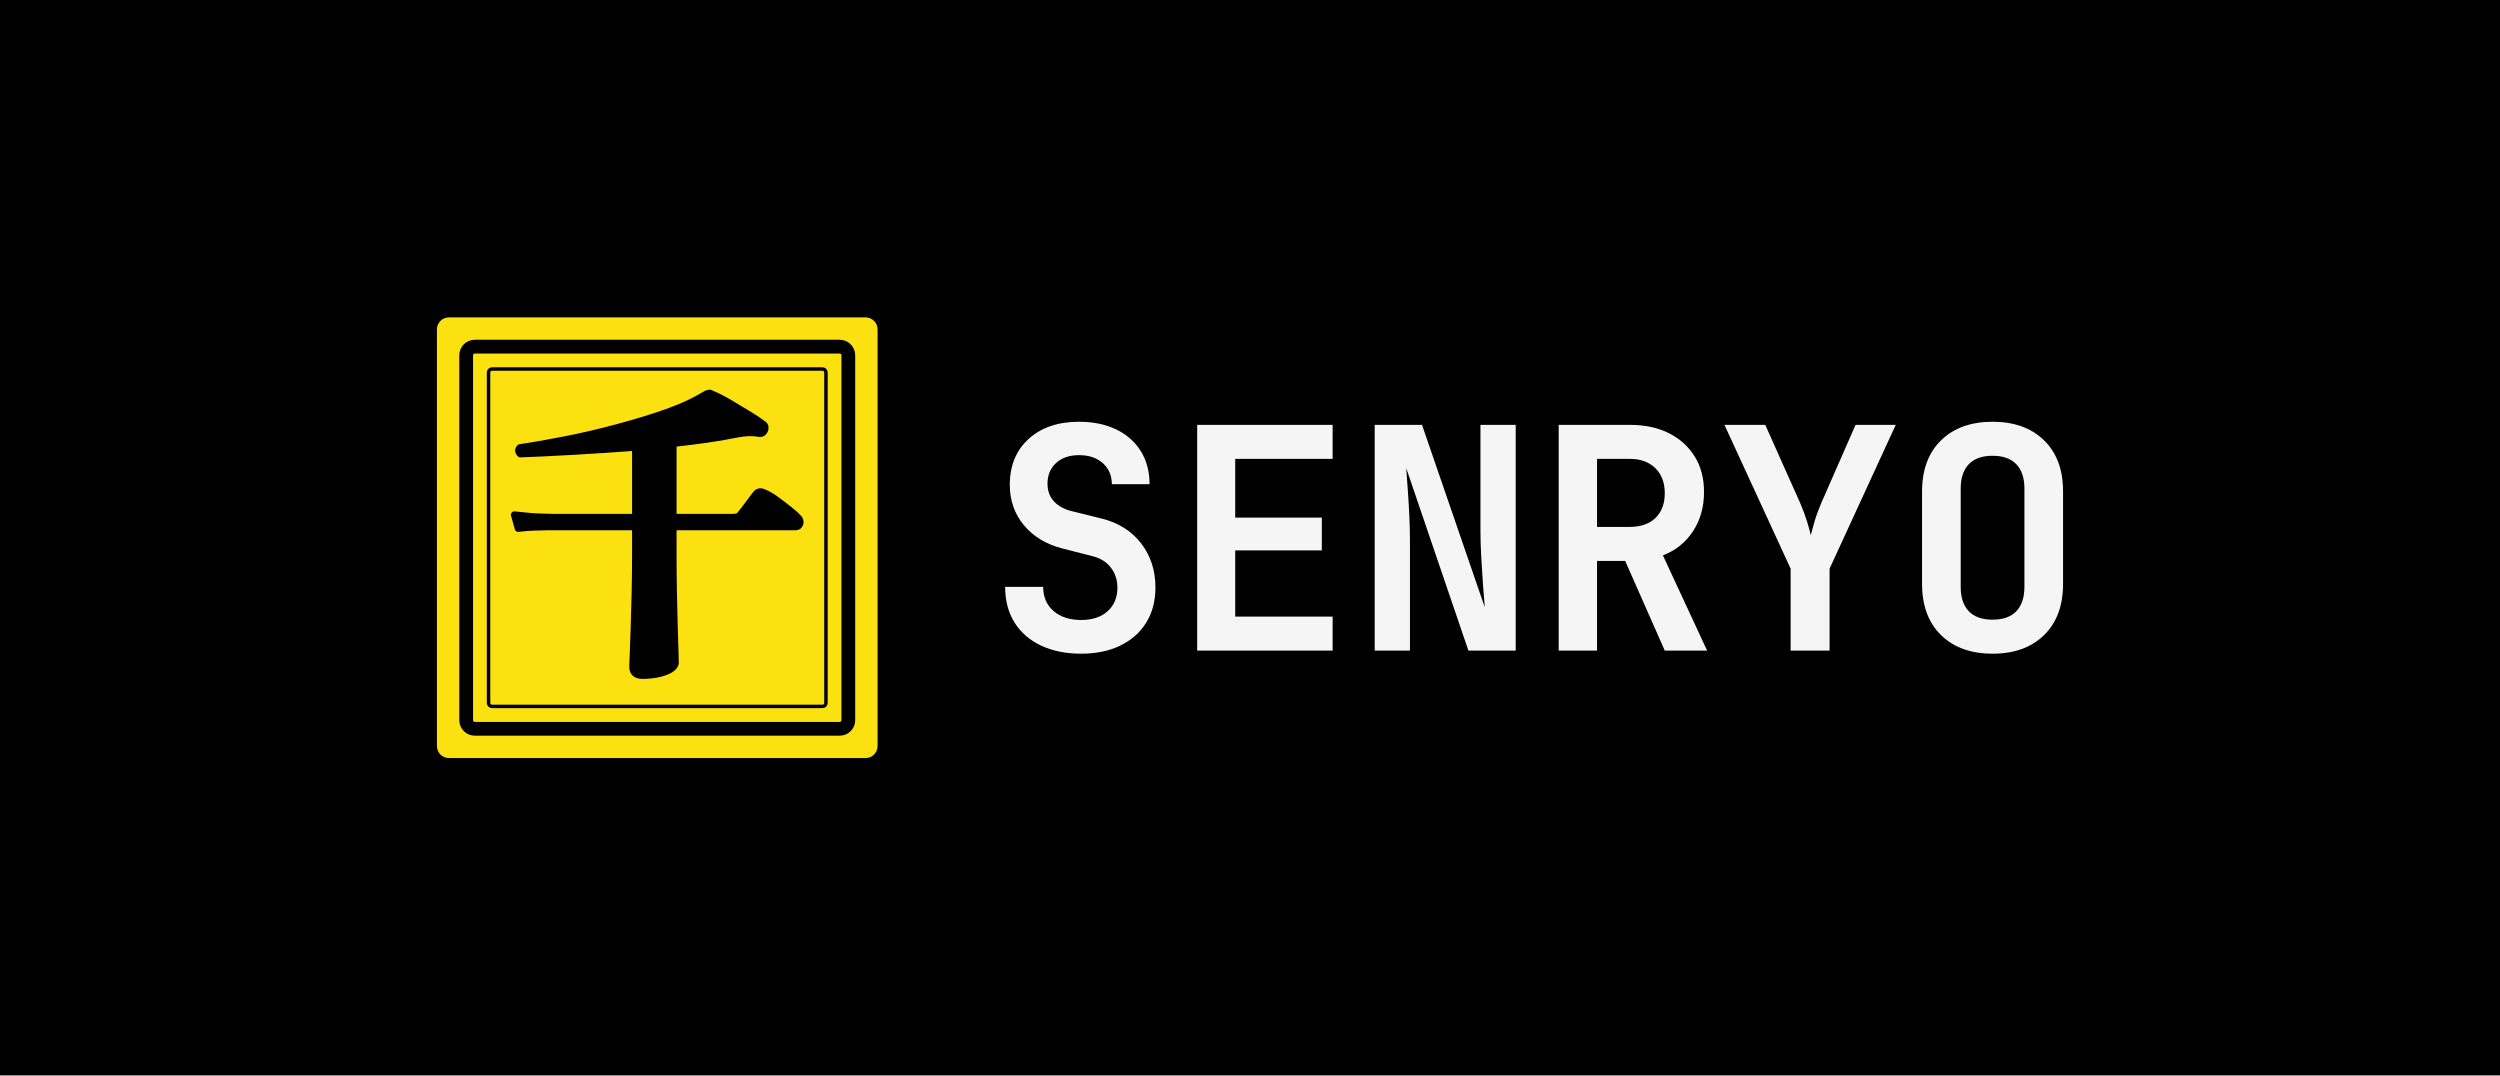
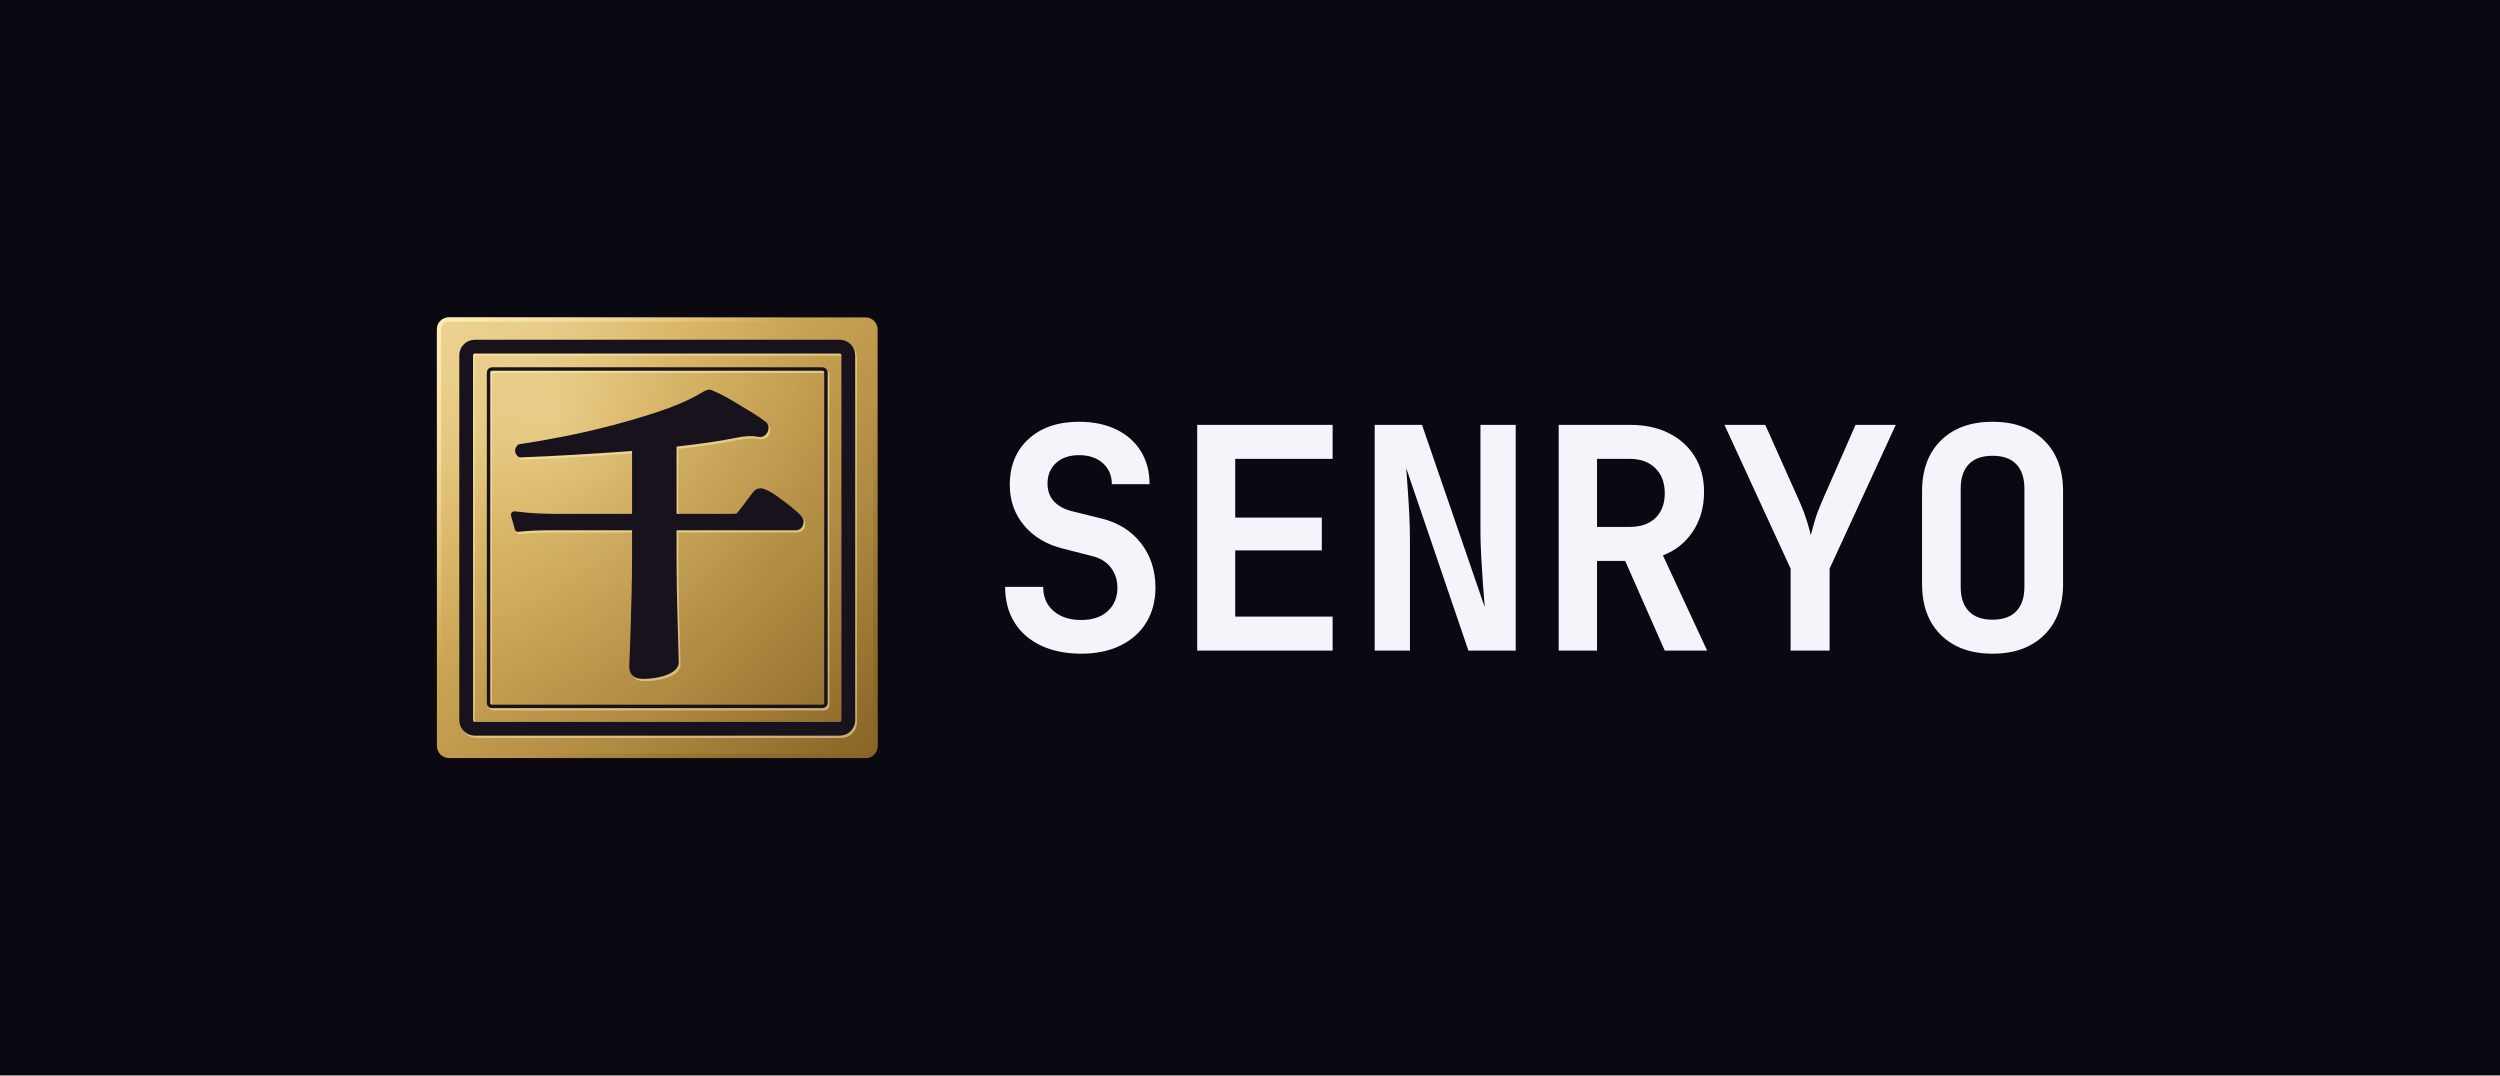
<svg xmlns="http://www.w3.org/2000/svg" viewBox="0 0 2048 881" width="2048" height="881" role="img" aria-label="Senryo 千両">
-   <rect width="2048" height="881" fill="#000000" />
+   <defs>
+     <linearGradient id="senryo-leaf" x1="0" y1="0" x2="1" y2="1">
+       <stop offset="0" stop-color="#EACF8C" />
+       <stop offset="0.3" stop-color="#D4AE5B" />
+       <stop offset="0.7" stop-color="#AE8941" />
+       <stop offset="1" stop-color="#886426" />
+     </linearGradient>
+     <radialGradient id="senryo-leaf-sheen" cx=".26" cy=".22" r=".62">
+       <stop offset="0" stop-color="#FFF0BC" stop-opacity=".4" />
+       <stop offset=".5" stop-color="#FFF0BC" stop-opacity=".13" />
+       <stop offset="1" stop-color="#FFF0BC" stop-opacity="0" />
+     </radialGradient>
+     <linearGradient id="senryo-leaf-bevel" x1="0" y1="0" x2="1" y2="1">
+       <stop offset="0" stop-color="#FFF0BC" stop-opacity="0.85" />
+       <stop offset="0.4" stop-color="#FFF0BC" stop-opacity="0" />
+       <stop offset="0.6" stop-color="#886426" stop-opacity="0" />
+       <stop offset="1" stop-color="#886426" stop-opacity="0.85" />
+     </linearGradient>
+   </defs>
+   <rect width="2048" height="881" fill="#0A0911" />
  <g transform="translate(357.92 260.00)">
    <g transform="translate(0.00 0.00)">
-       <rect width="361.0" height="361.0" rx="9.87" fill="#fbe10f" />
-       <rect x="23.97" y="23.97" width="313.05" height="313.05" rx="7.05" fill="none" stroke="#000000" stroke-width="11.28" />
-       <rect x="42.30" y="42.30" width="276.39" height="276.39" rx="2.82" fill="none" stroke="#000000" stroke-width="2.82" />
-       <path transform="translate(50.79 274.70) scale(0.2585)" fill="#000000" stroke="#000000" stroke-width="22" stroke-linejoin="round" d="M455.0 72Q424.0 72 424.0 44Q424.0 40 425.5 7.0Q427.0 -26 428.5 -77.0Q430.0 -128 431.5 -188.5Q433.0 -249 433.0 -309V-399H170.0Q170.0 -399 153.5 -399.0Q137.0 -399 112.0 -398.0Q87.0 -397 61.0 -394L49.0 -437Q98.0 -431 134.0 -430.0Q170.0 -429 170.0 -429H433.0V-651Q338.0 -644 243.5 -638.5Q149.0 -633 68.0 -630Q57.0 -640 67.0 -650Q135.0 -660 213.0 -675.5Q291.0 -691 368.0 -711.5Q445.0 -732 512.0 -754.5Q579.0 -777 624.0 -801Q633.0 -806 641.0 -810.5Q649.0 -815 656.0 -819Q661.0 -822 664.0 -822Q669.0 -824 674.0 -820Q697.0 -811 729.5 -792.0Q762.0 -773 792.0 -754.5Q822.0 -736 836.0 -725Q843.0 -721 843.5 -714.5Q844.0 -708 841.0 -703Q835.0 -692 823.0 -695Q793.0 -701 750.0 -692Q706.0 -683 656.0 -676.0Q606.0 -669 552.0 -663V-429H741.0Q751.0 -429 756.5 -431.0Q762.0 -433 767.0 -440Q772.0 -446 781.5 -458.5Q791.0 -471 800.5 -484.0Q810.0 -497 814.0 -502Q824.0 -515 840.0 -507Q856.0 -501 878.0 -485.0Q900.0 -469 920.0 -453.0Q940.0 -437 949.0 -427Q957.0 -418 953.5 -408.5Q950.0 -399 941.0 -399H552.0V-309Q552.0 -256 553.0 -198.5Q554.0 -141 555.5 -91.0Q557.0 -41 558.0 -7.5Q559.0 26 559.0 31Q559.0 43 543.5 52.5Q528.0 62 504.5 67.0Q481.0 72 455.0 72Z" />
+       <rect width="361.0" height="361.0" rx="9.87" fill="url(#senryo-leaf)" />
+       <rect width="361.0" height="361.0" rx="9.87" fill="url(#senryo-leaf-sheen)" />
+       <rect x="1.76" y="1.76" width="357.47" height="357.47" rx="8.11" fill="none" stroke="url(#senryo-leaf-bevel)" stroke-width="3.53" />
+       <g transform="translate(1.41 1.83)" opacity="0.5">
+         <rect x="23.97" y="23.97" width="313.05" height="313.05" rx="7.05" fill="none" stroke="#FFF0BC" stroke-width="11.28" />
+         <rect x="42.30" y="42.30" width="276.39" height="276.39" rx="2.82" fill="none" stroke="#FFF0BC" stroke-width="2.82" />
+         <path transform="translate(50.79 274.70) scale(0.2585)" fill="#FFF0BC" stroke="#FFF0BC" stroke-width="22" stroke-linejoin="round" d="M455.0 72Q424.0 72 424.0 44Q424.0 40 425.5 7.0Q427.0 -26 428.5 -77.0Q430.0 -128 431.5 -188.5Q433.0 -249 433.0 -309V-399H170.0Q170.0 -399 153.5 -399.0Q137.0 -399 112.0 -398.0Q87.0 -397 61.0 -394L49.0 -437Q98.0 -431 134.0 -430.0Q170.0 -429 170.0 -429H433.0V-651Q338.0 -644 243.5 -638.5Q149.0 -633 68.0 -630Q57.0 -640 67.0 -650Q135.0 -660 213.0 -675.5Q291.0 -691 368.0 -711.5Q445.0 -732 512.0 -754.5Q579.0 -777 624.0 -801Q633.0 -806 641.0 -810.5Q649.0 -815 656.0 -819Q661.0 -822 664.0 -822Q669.0 -824 674.0 -820Q697.0 -811 729.5 -792.0Q762.0 -773 792.0 -754.5Q822.0 -736 836.0 -725Q843.0 -721 843.5 -714.5Q844.0 -708 841.0 -703Q835.0 -692 823.0 -695Q793.0 -701 750.0 -692Q706.0 -683 656.0 -676.0Q606.0 -669 552.0 -663V-429H741.0Q751.0 -429 756.5 -431.0Q762.0 -433 767.0 -440Q772.0 -446 781.5 -458.5Q791.0 -471 800.5 -484.0Q810.0 -497 814.0 -502Q824.0 -515 840.0 -507Q856.0 -501 878.0 -485.0Q900.0 -469 920.0 -453.0Q940.0 -437 949.0 -427Q957.0 -418 953.5 -408.5Q950.0 -399 941.0 -399H552.0V-309Q552.0 -256 553.0 -198.5Q554.0 -141 555.5 -91.0Q557.0 -41 558.0 -7.5Q559.0 26 559.0 31Q559.0 43 543.5 52.5Q528.0 62 504.5 67.0Q481.0 72 455.0 72Z" />
+       </g>
+       <rect x="23.97" y="23.97" width="313.05" height="313.05" rx="7.05" fill="none" stroke="#17121B" stroke-width="11.28" />
+       <rect x="42.30" y="42.30" width="276.39" height="276.39" rx="2.82" fill="none" stroke="#17121B" stroke-width="2.82" />
+       <path transform="translate(50.79 274.70) scale(0.2585)" fill="#17121B" stroke="#17121B" stroke-width="22" stroke-linejoin="round" d="M455.0 72Q424.0 72 424.0 44Q424.0 40 425.5 7.0Q427.0 -26 428.5 -77.0Q430.0 -128 431.5 -188.5Q433.0 -249 433.0 -309V-399H170.0Q170.0 -399 153.5 -399.0Q137.0 -399 112.0 -398.0Q87.0 -397 61.0 -394L49.0 -437Q98.0 -431 134.0 -430.0Q170.0 -429 170.0 -429H433.0V-651Q338.0 -644 243.5 -638.5Q149.0 -633 68.0 -630Q57.0 -640 67.0 -650Q135.0 -660 213.0 -675.5Q291.0 -691 368.0 -711.5Q445.0 -732 512.0 -754.5Q579.0 -777 624.0 -801Q633.0 -806 641.0 -810.5Q649.0 -815 656.0 -819Q661.0 -822 664.0 -822Q669.0 -824 674.0 -820Q697.0 -811 729.5 -792.0Q762.0 -773 792.0 -754.5Q822.0 -736 836.0 -725Q843.0 -721 843.5 -714.5Q844.0 -708 841.0 -703Q835.0 -692 823.0 -695Q793.0 -701 750.0 -692Q706.0 -683 656.0 -676.0Q606.0 -669 552.0 -663V-429H741.0Q751.0 -429 756.5 -431.0Q762.0 -433 767.0 -440Q772.0 -446 781.5 -458.5Q791.0 -471 800.5 -484.0Q810.0 -497 814.0 -502Q824.0 -515 840.0 -507Q856.0 -501 878.0 -485.0Q900.0 -469 920.0 -453.0Q940.0 -437 949.0 -427Q957.0 -418 953.5 -408.5Q950.0 -399 941.0 -399H552.0V-309Q552.0 -256 553.0 -198.5Q554.0 -141 555.5 -91.0Q557.0 -41 558.0 -7.5Q559.0 26 559.0 31Q559.0 43 543.5 52.5Q528.0 62 504.5 67.0Q481.0 72 455.0 72Z" />
    </g>
-     <path transform="translate(451.06 272.97) scale(0.25333)" fill="#f5f5f5" d="M303.0 10Q229.0 10 173.5 -16.0Q118.0 -42 87.5 -90.5Q57.0 -139 57.0 -206H180.0Q180.0 -157 213.5 -128.0Q247.0 -99 303.0 -99Q357.0 -99 388.5 -127.5Q420.0 -156 420.0 -204Q420.0 -240 399.5 -267.5Q379.0 -295 341.0 -305L243.0 -330Q164.0 -350 118.0 -405.0Q72.0 -460 72.0 -536Q72.0 -629 133.0 -684.5Q194.0 -740 296.0 -740Q365.0 -740 416.5 -715.0Q468.0 -690 496.0 -644.5Q524.0 -599 524.0 -538H402.0Q402.0 -580 373.0 -606.0Q344.0 -632 296.0 -632Q249.0 -632 221.5 -606.5Q194.0 -581 194.0 -540Q194.0 -506 213.5 -484.0Q233.0 -462 268.0 -452L369.0 -427Q450.0 -407 496.5 -347.0Q543.0 -287 543.0 -204Q543.0 -139 513.5 -91.0Q484.0 -43 430.0 -16.5Q376.0 10 303.0 10ZM678.0 0V-730H1116.0V-620H801.0V-430H1081.0V-324H801.0V-110H1116.0V0ZM1252.0 0V-730H1405.0L1608.0 -140Q1605.0 -172 1602.0 -215.5Q1599.0 -259 1596.5 -304.0Q1594.0 -349 1594.0 -384V-730H1708.0V0H1555.0L1354.0 -590Q1356.0 -561 1359.0 -520.0Q1362.0 -479 1364.0 -436.0Q1366.0 -393 1366.0 -357V0ZM1847.0 0V-730H2077.0Q2150.0 -730 2203.5 -703.0Q2257.0 -676 2287.0 -627.5Q2317.0 -579 2317.0 -513Q2317.0 -440 2281.0 -385.5Q2245.0 -331 2184.0 -308L2327.0 0H2190.0L2062.0 -290H1971.0V0ZM1971.0 -400H2077.0Q2130.0 -400 2160.0 -429.0Q2190.0 -458 2190.0 -509Q2190.0 -560 2159.5 -590.0Q2129.0 -620 2077.0 -620H1971.0ZM2597.0 0V-265L2383.0 -730H2515.0L2628.0 -477Q2641.0 -447 2650.0 -418.0Q2659.0 -389 2662.0 -373Q2666.0 -389 2674.5 -418.0Q2683.0 -447 2696.0 -477L2807.0 -730H2937.0L2723.0 -265V0ZM3250.0 10Q3145.0 10 3083.5 -50.0Q3022.0 -110 3022.0 -216V-514Q3022.0 -620 3083.5 -680.0Q3145.0 -740 3250.0 -740Q3355.0 -740 3416.5 -680.0Q3478.0 -620 3478.0 -515V-216Q3478.0 -110 3416.5 -50.0Q3355.0 10 3250.0 10ZM3250.0 -100Q3301.0 -100 3327.0 -127.5Q3353.0 -155 3353.0 -206V-524Q3353.0 -575 3327.0 -602.5Q3301.0 -630 3250.0 -630Q3199.0 -630 3173.0 -602.5Q3147.0 -575 3147.0 -524V-206Q3147.0 -155 3173.0 -127.5Q3199.0 -100 3250.0 -100Z" />
+     <path transform="translate(451.06 272.97) scale(0.25333)" fill="#F5F4FA" d="M303.0 10Q229.0 10 173.5 -16.0Q118.0 -42 87.5 -90.5Q57.0 -139 57.0 -206H180.0Q180.0 -157 213.5 -128.0Q247.0 -99 303.0 -99Q357.0 -99 388.5 -127.5Q420.0 -156 420.0 -204Q420.0 -240 399.5 -267.5Q379.0 -295 341.0 -305L243.0 -330Q164.0 -350 118.0 -405.0Q72.0 -460 72.0 -536Q72.0 -629 133.0 -684.5Q194.0 -740 296.0 -740Q365.0 -740 416.5 -715.0Q468.0 -690 496.0 -644.5Q524.0 -599 524.0 -538H402.0Q402.0 -580 373.0 -606.0Q344.0 -632 296.0 -632Q249.0 -632 221.5 -606.5Q194.0 -581 194.0 -540Q194.0 -506 213.5 -484.0Q233.0 -462 268.0 -452L369.0 -427Q450.0 -407 496.5 -347.0Q543.0 -287 543.0 -204Q543.0 -139 513.5 -91.0Q484.0 -43 430.0 -16.5Q376.0 10 303.0 10ZM678.0 0V-730H1116.0V-620H801.0V-430H1081.0V-324H801.0V-110H1116.0V0ZM1252.0 0V-730H1405.0L1608.0 -140Q1605.0 -172 1602.0 -215.5Q1599.0 -259 1596.5 -304.0Q1594.0 -349 1594.0 -384V-730H1708.0V0H1555.0L1354.0 -590Q1356.0 -561 1359.0 -520.0Q1362.0 -479 1364.0 -436.0Q1366.0 -393 1366.0 -357V0ZM1847.0 0V-730H2077.0Q2150.0 -730 2203.5 -703.0Q2257.0 -676 2287.0 -627.5Q2317.0 -579 2317.0 -513Q2317.0 -440 2281.0 -385.5Q2245.0 -331 2184.0 -308L2327.0 0H2190.0L2062.0 -290H1971.0V0ZM1971.0 -400H2077.0Q2130.0 -400 2160.0 -429.0Q2190.0 -458 2190.0 -509Q2190.0 -560 2159.5 -590.0Q2129.0 -620 2077.0 -620H1971.0ZM2597.0 0V-265L2383.0 -730H2515.0L2628.0 -477Q2641.0 -447 2650.0 -418.0Q2659.0 -389 2662.0 -373Q2666.0 -389 2674.5 -418.0Q2683.0 -447 2696.0 -477L2807.0 -730H2937.0L2723.0 -265V0ZM3250.0 10Q3145.0 10 3083.5 -50.0Q3022.0 -110 3022.0 -216V-514Q3022.0 -620 3083.5 -680.0Q3145.0 -740 3250.0 -740Q3355.0 -740 3416.5 -680.0Q3478.0 -620 3478.0 -515V-216Q3478.0 -110 3416.5 -50.0Q3355.0 10 3250.0 10ZM3250.0 -100Q3301.0 -100 3327.0 -127.5Q3353.0 -155 3353.0 -206V-524Q3353.0 -575 3327.0 -602.5Q3301.0 -630 3250.0 -630Q3199.0 -630 3173.0 -602.5Q3147.0 -575 3147.0 -524V-206Q3147.0 -155 3173.0 -127.5Q3199.0 -100 3250.0 -100Z" />
  </g>
</svg>
